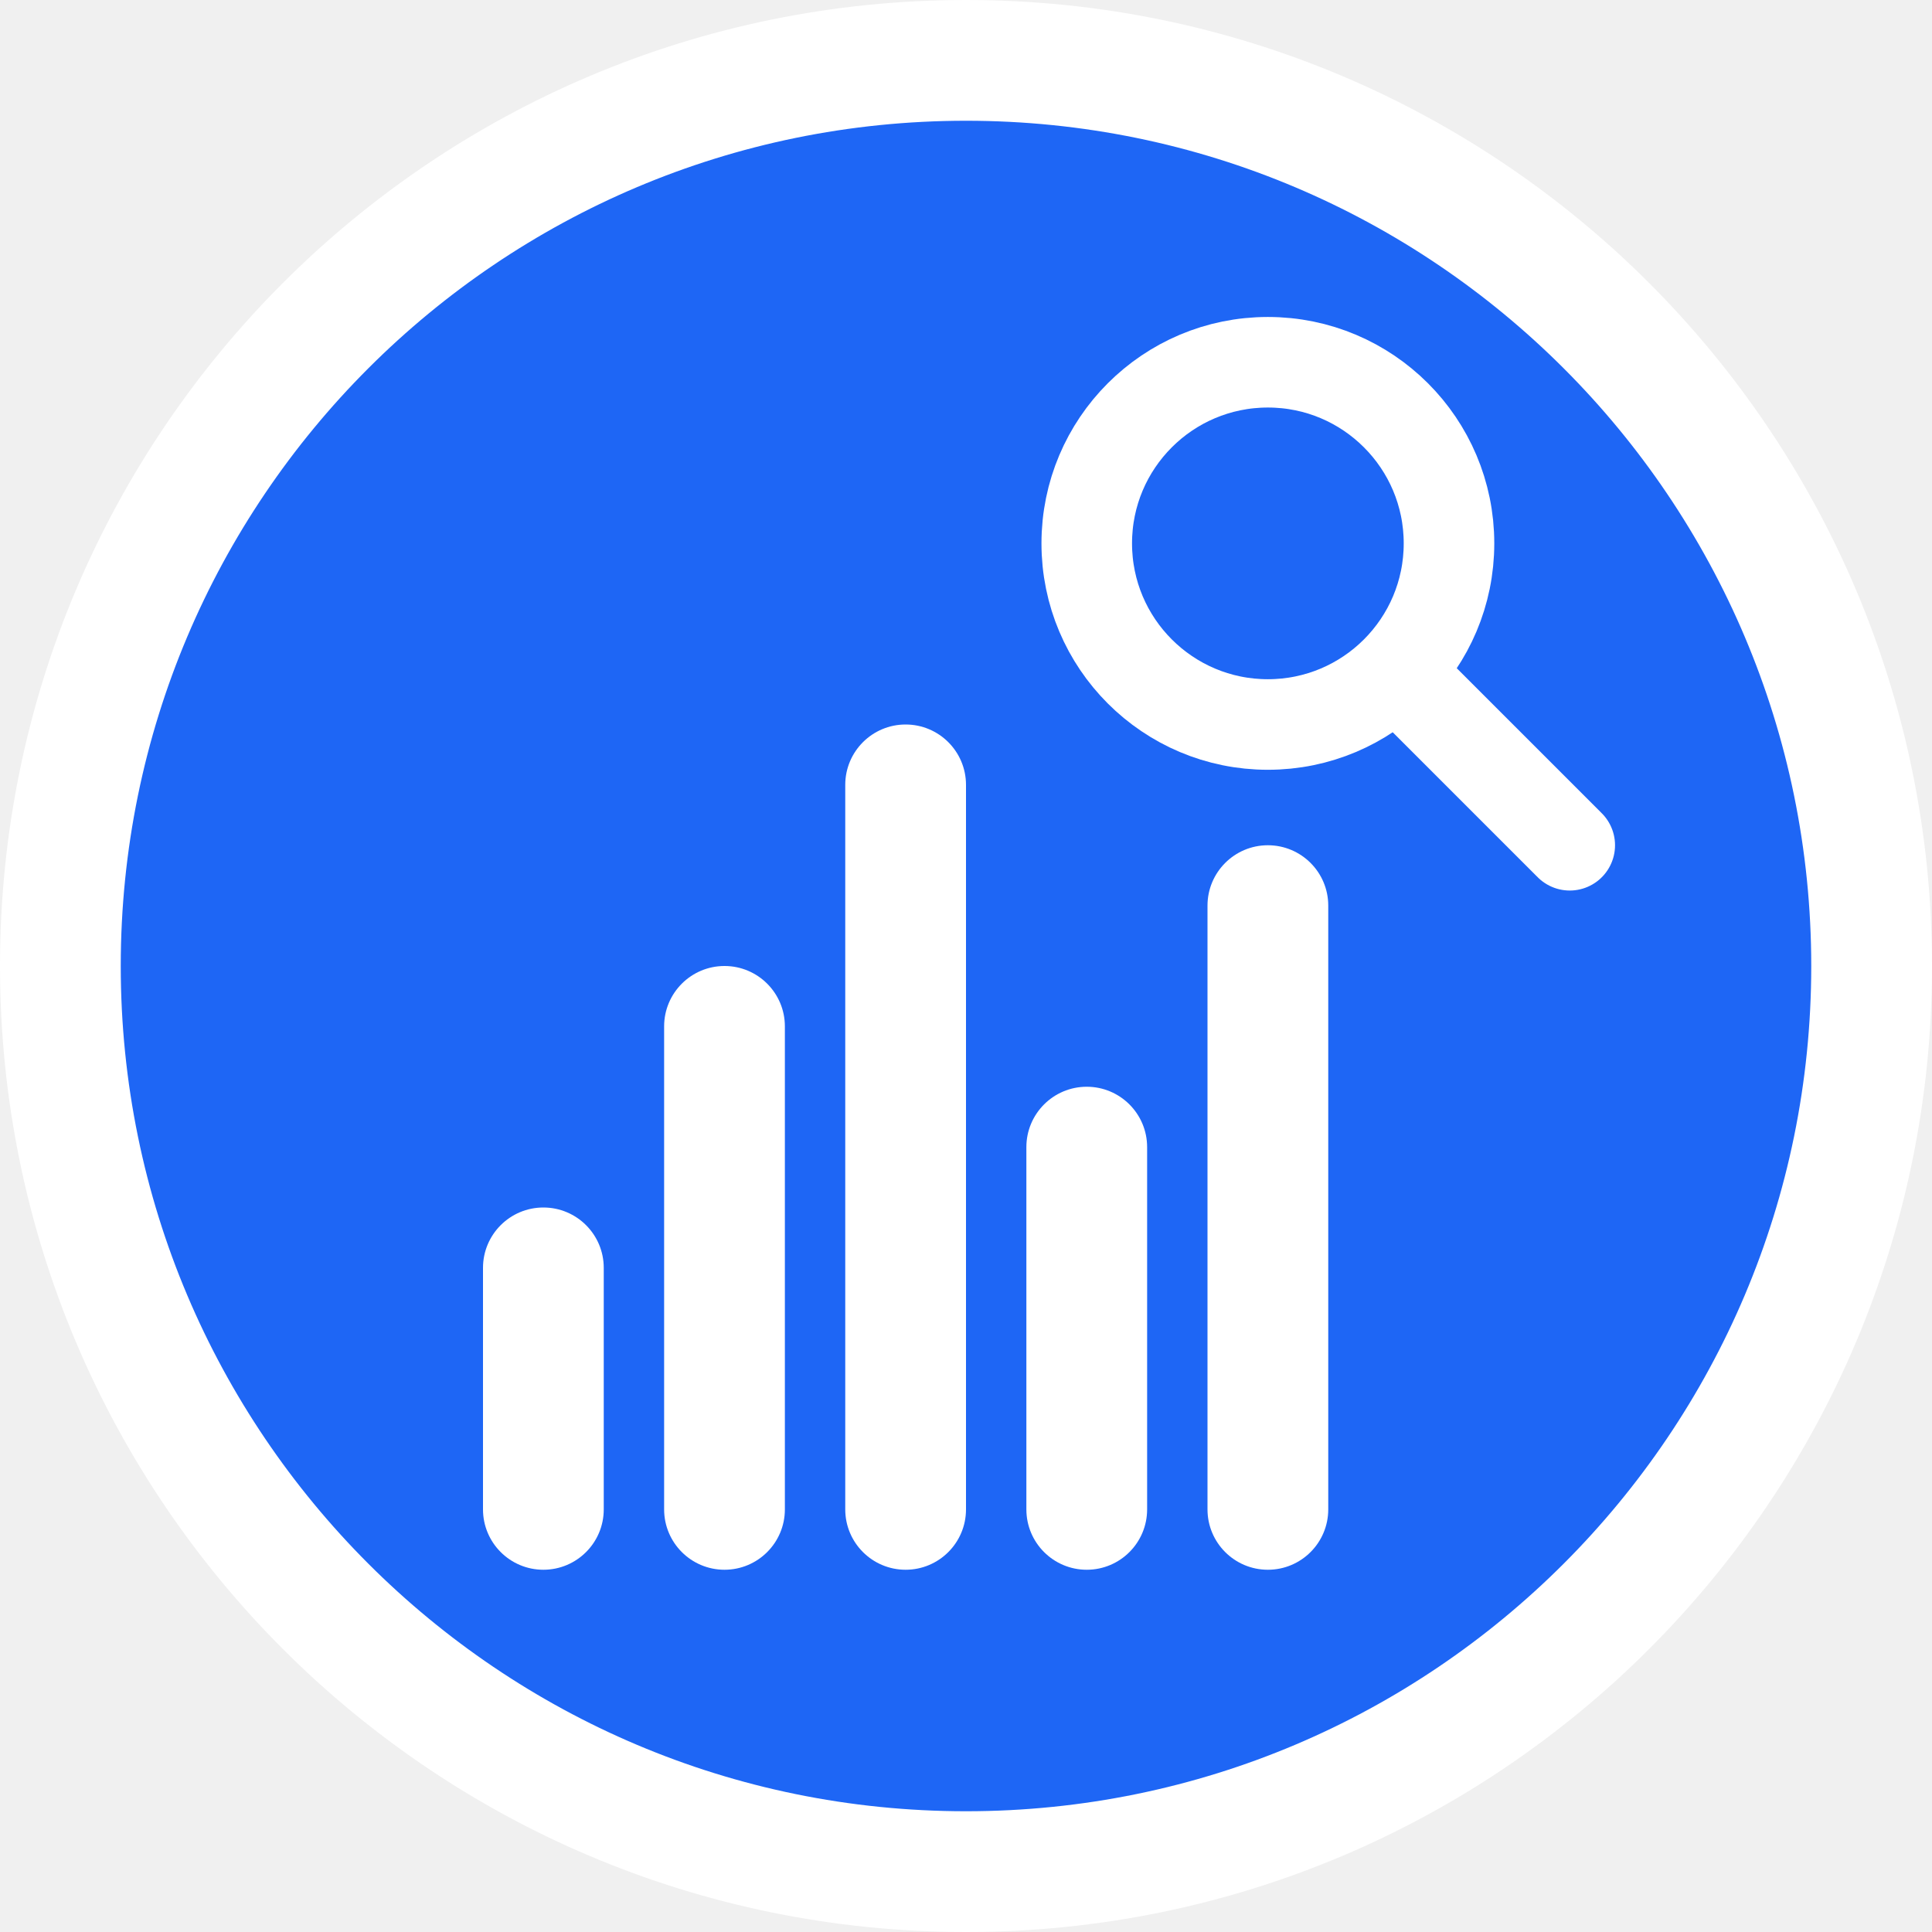
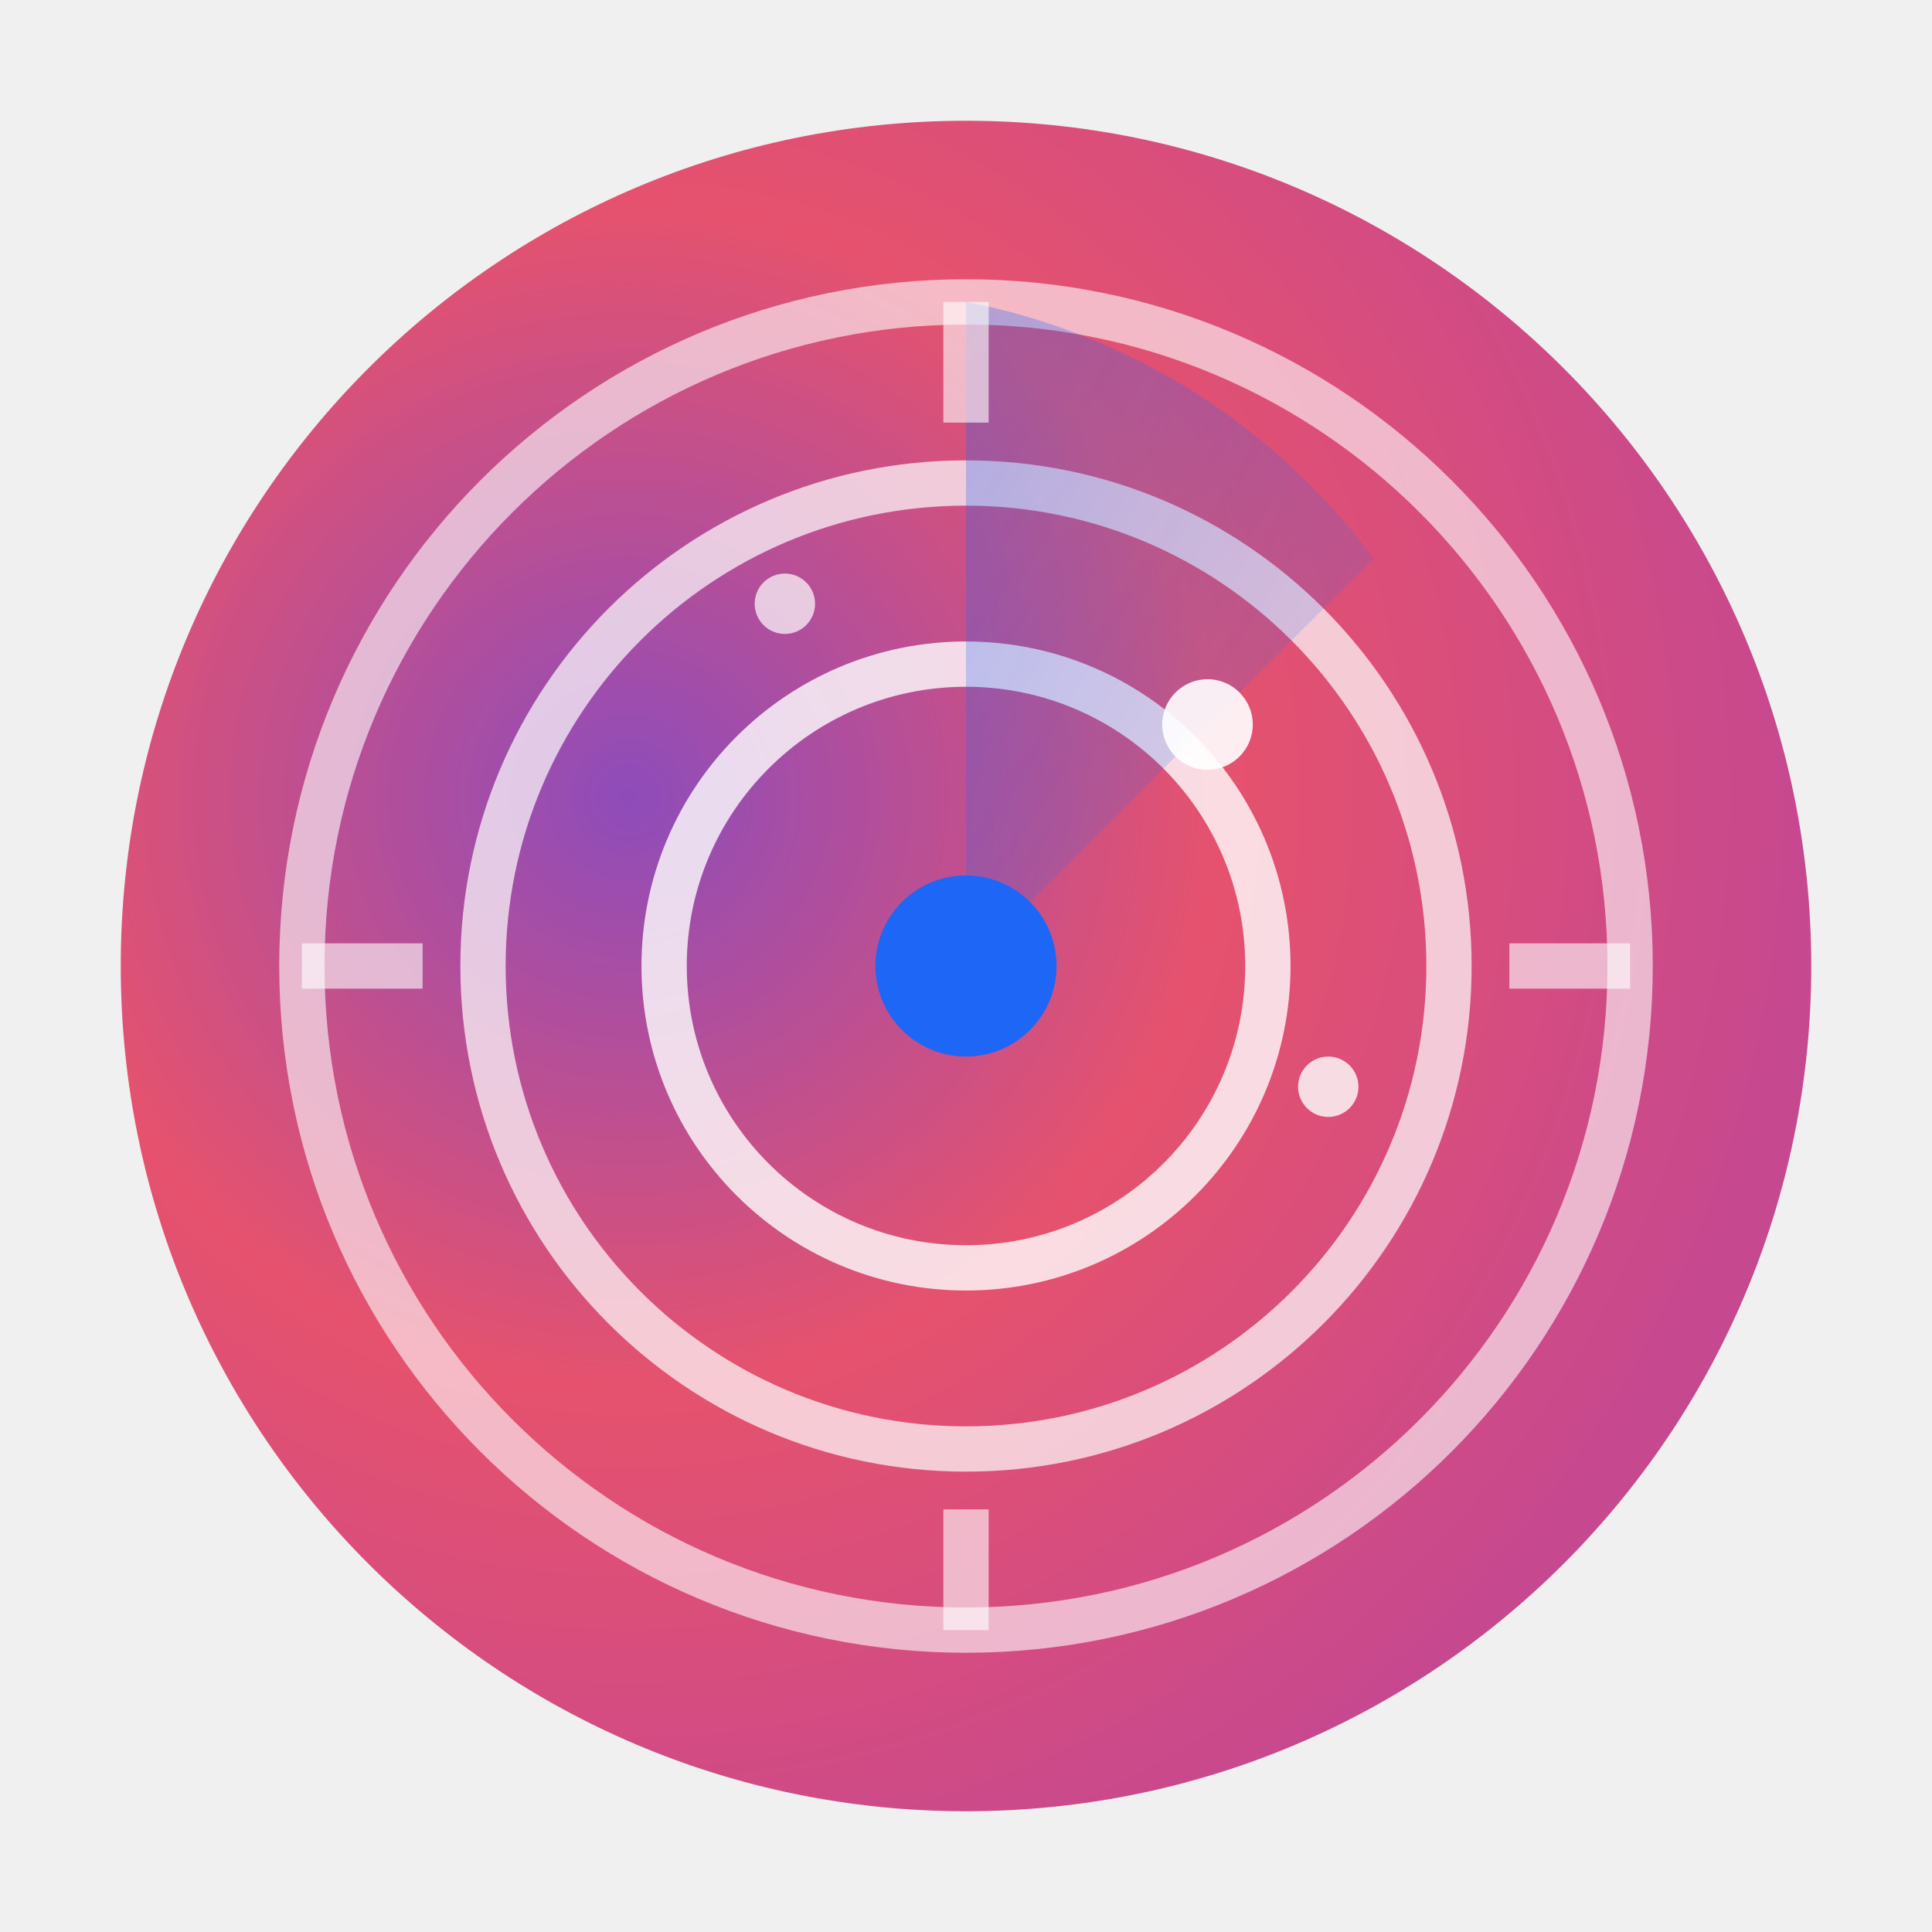
- <svg xmlns="http://www.w3.org/2000/svg" width="32" height="32" viewBox="0 0 32 32" fill="none">
-   <circle cx="16" cy="16" r="15" fill="#1e66f5" stroke="#ffffff" stroke-width="2" />
-   <rect x="8" y="20" width="2" height="6" fill="#ffffff" rx="1" />
-   <rect x="11" y="16" width="2" height="10" fill="#ffffff" rx="1" />
-   <rect x="14" y="12" width="2" height="14" fill="#ffffff" rx="1" />
-   <rect x="17" y="18" width="2" height="8" fill="#ffffff" rx="1" />
-   <rect x="20" y="14" width="2" height="12" fill="#ffffff" rx="1" />
-   <circle cx="21" cy="9" r="3" fill="none" stroke="#ffffff" stroke-width="1.5" />
-   <line x1="23.5" y1="11.5" x2="26" y2="14" stroke="#ffffff" stroke-width="1.5" stroke-linecap="round" />
+ <svg xmlns="http://www.w3.org/2000/svg" width="64" height="64" viewBox="0 0 64 64">
+   <defs>
+     <radialGradient id="instagramGradient" cx="30%" cy="40%" r="70%">
+       <stop offset="0%" stop-color="#833AB4" />
+       <stop offset="50%" stop-color="#E4405F" />
+       <stop offset="100%" stop-color="#C13584" />
+     </radialGradient>
+     <linearGradient id="radarSweep" x1="0%" y1="0%" x2="100%" y2="100%">
+       <stop offset="0%" stop-color="#1e66f5" stop-opacity="0.8" />
+       <stop offset="100%" stop-color="#1e66f5" stop-opacity="0.2" />
+     </linearGradient>
+   </defs>
+   <circle cx="32" cy="32" r="28" fill="url(#instagramGradient)" opacity="0.9" />
+   <circle cx="32" cy="32" r="22" fill="none" stroke="#ffffff" stroke-width="1.5" opacity="0.6" />
+   <circle cx="32" cy="32" r="16" fill="none" stroke="#ffffff" stroke-width="1.5" opacity="0.7" />
+   <circle cx="32" cy="32" r="10" fill="none" stroke="#ffffff" stroke-width="1.5" opacity="0.8" />
+   <path d="M 32 32 L 32 10 A 22 22 0 0 1 45.5 18.5 Z" fill="url(#radarSweep)" opacity="0.4" />
+   <circle cx="32" cy="32" r="3" fill="#1e66f5" />
+   <circle cx="40" cy="24" r="1.5" fill="#ffffff" opacity="0.9" />
+   <circle cx="26" cy="20" r="1" fill="#ffffff" opacity="0.7" />
+   <circle cx="44" cy="36" r="1" fill="#ffffff" opacity="0.8" />
+   <line x1="32" y1="10" x2="32" y2="14" stroke="#ffffff" stroke-width="1.5" opacity="0.6" />
+   <line x1="32" y1="50" x2="32" y2="54" stroke="#ffffff" stroke-width="1.5" opacity="0.6" />
+   <line x1="10" y1="32" x2="14" y2="32" stroke="#ffffff" stroke-width="1.5" opacity="0.6" />
+   <line x1="50" y1="32" x2="54" y2="32" stroke="#ffffff" stroke-width="1.5" opacity="0.6" />
</svg>
